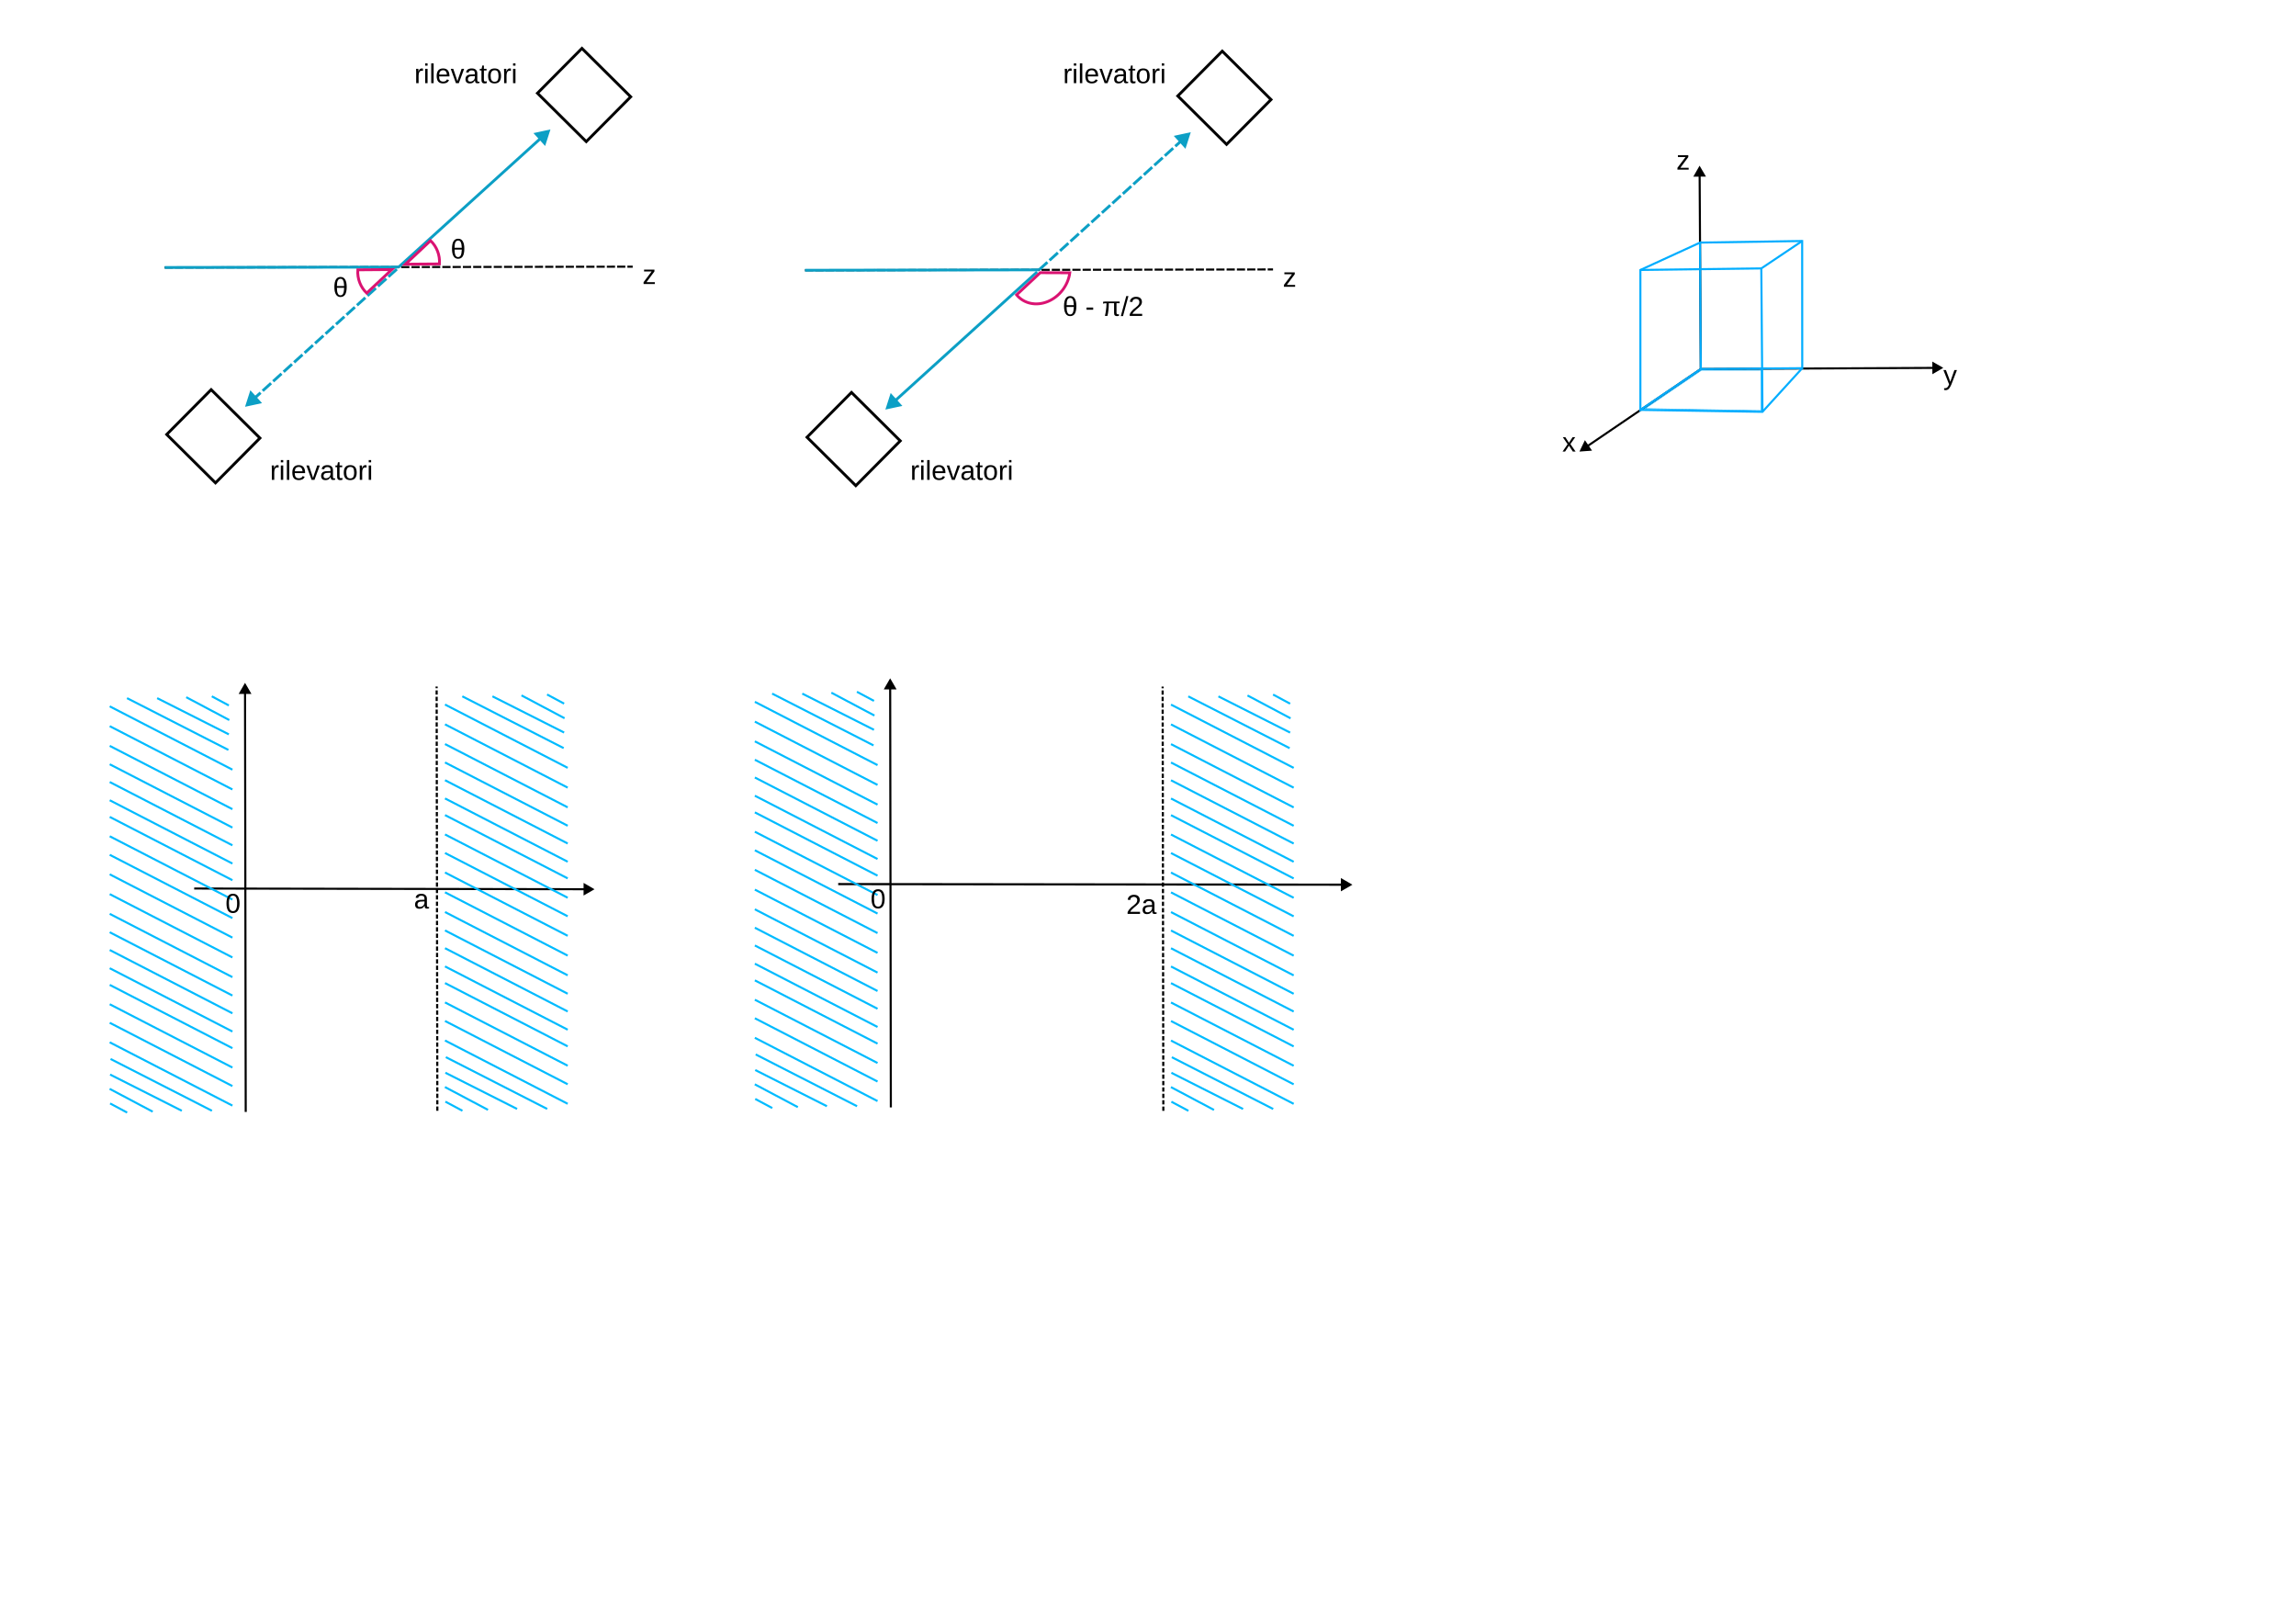
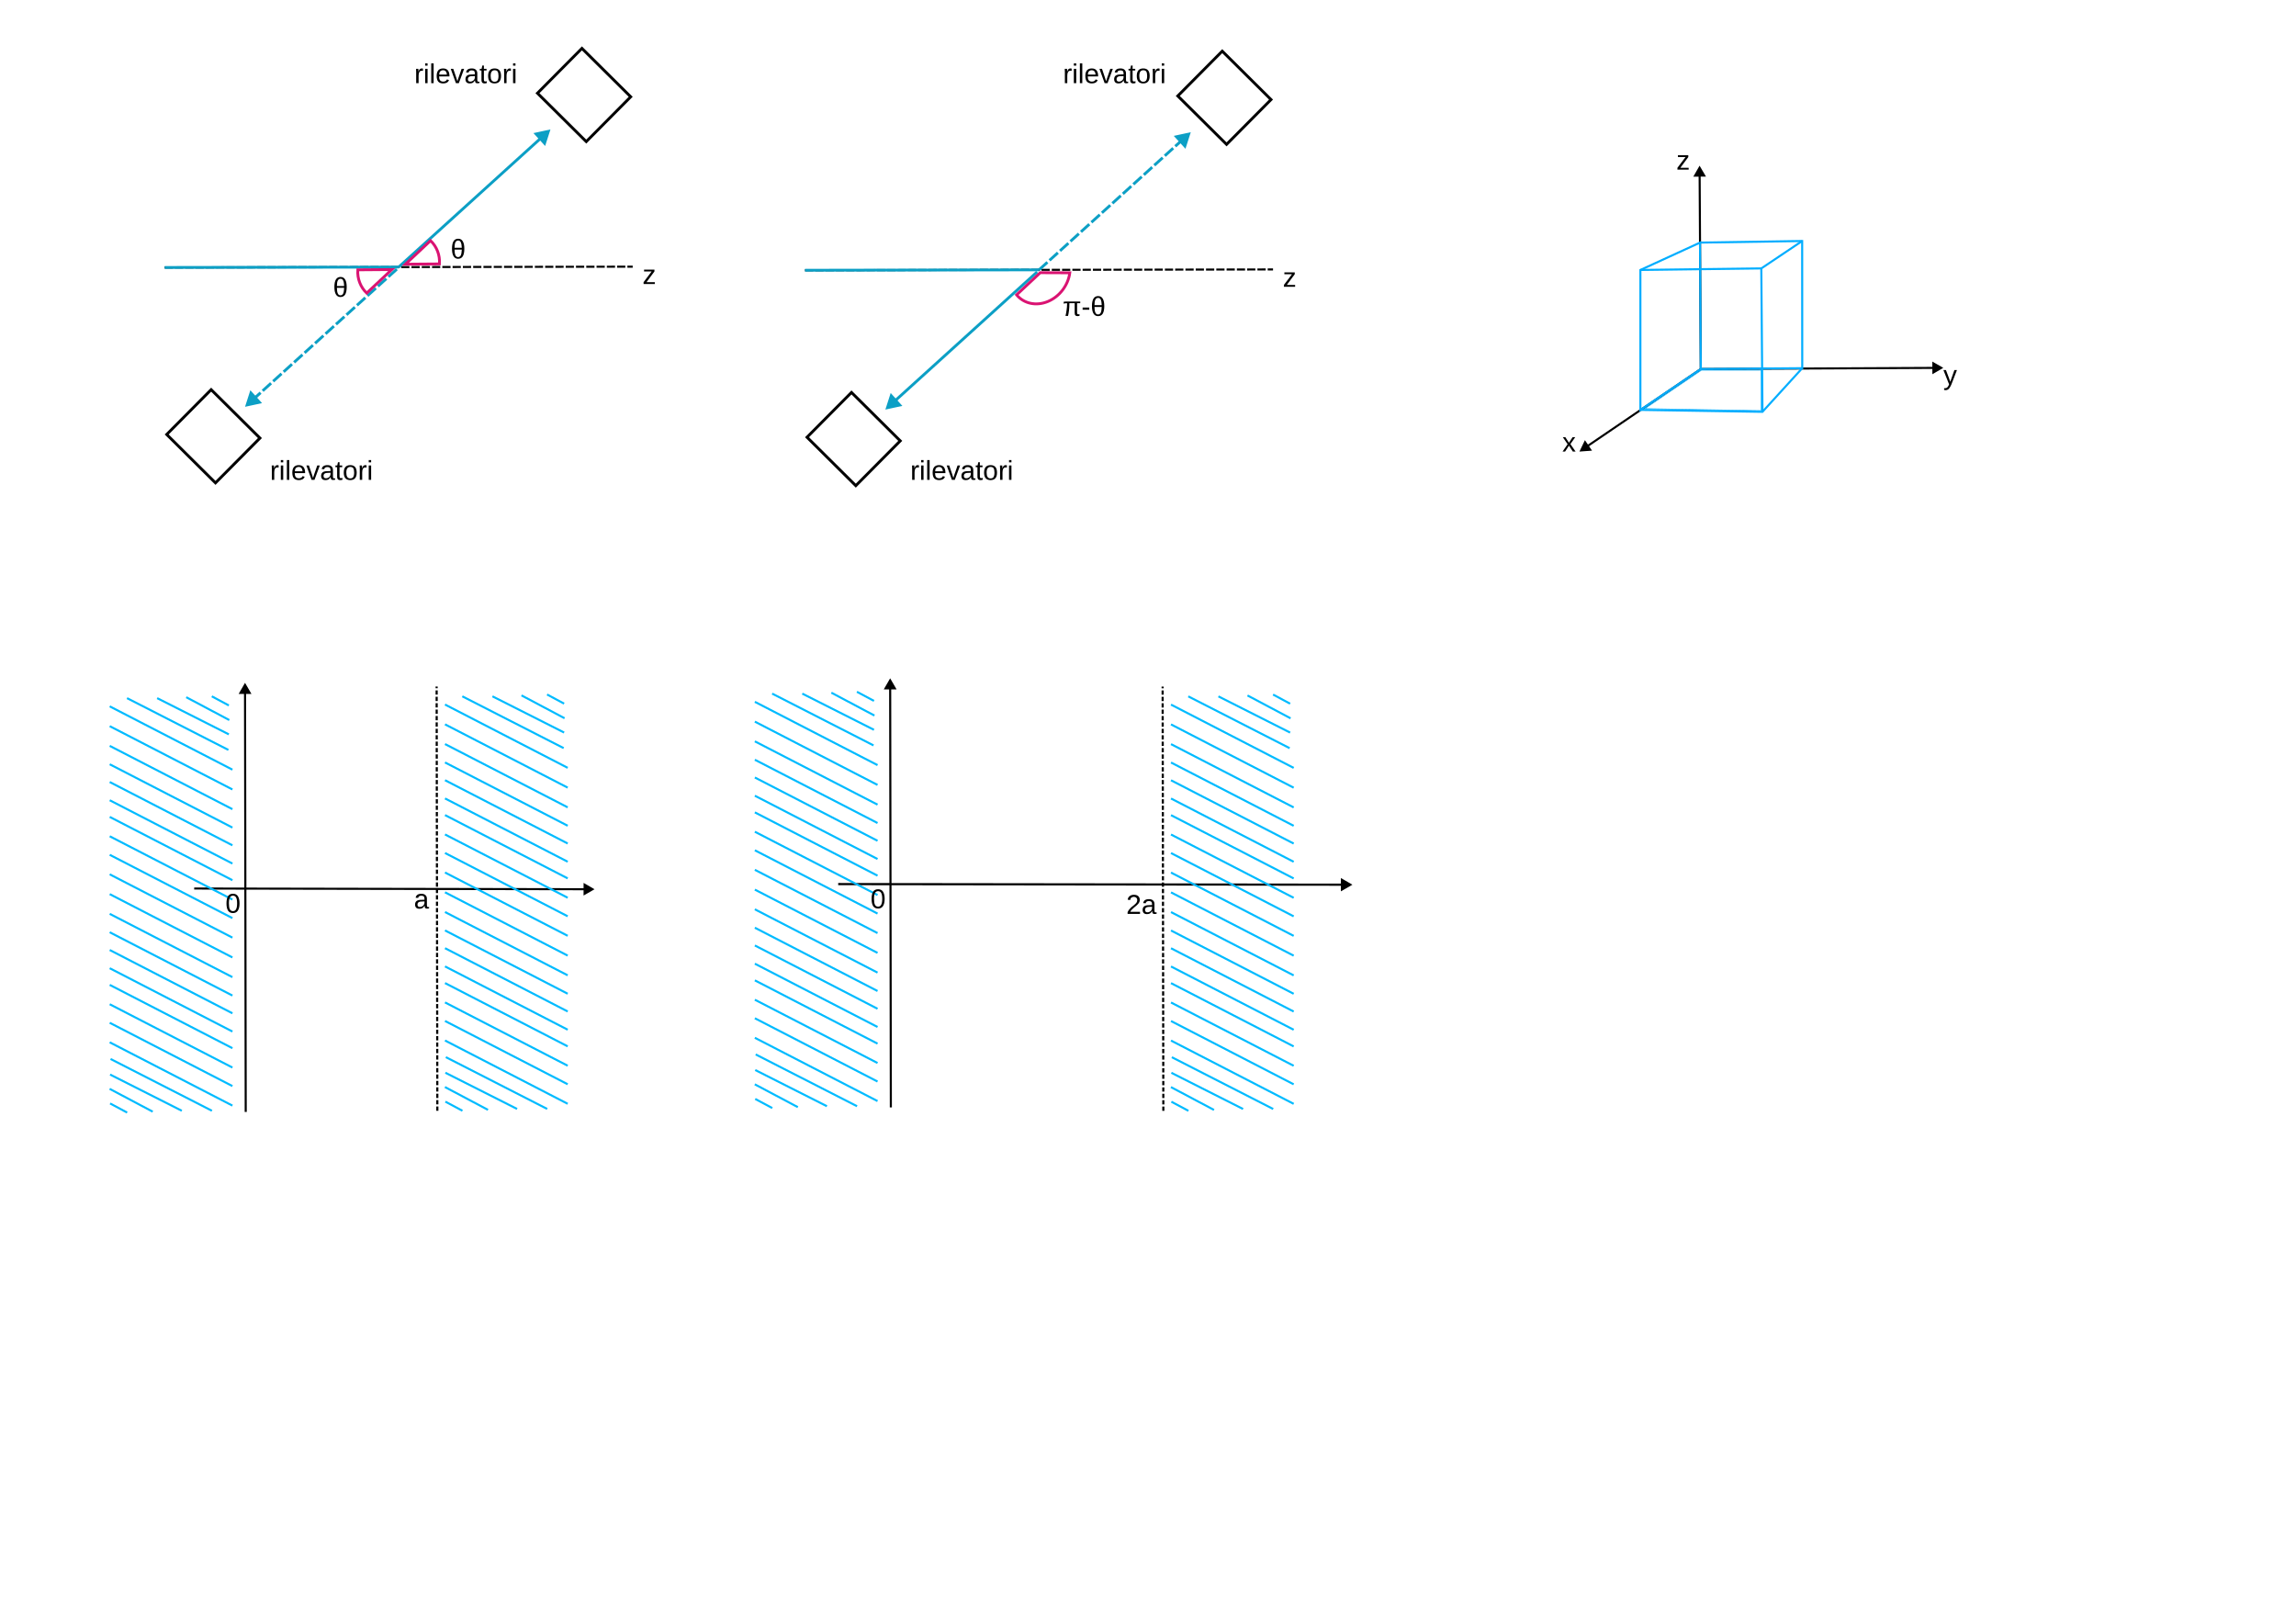
<svg xmlns="http://www.w3.org/2000/svg" width="297mm" height="210mm" viewBox="0 0 297 210" version="1.1" id="svg1">
  <defs id="defs1">
    <marker style="overflow:visible" id="Triangle" refX="0" refY="0" orient="auto-start-reverse" markerWidth="1" markerHeight="1" viewBox="0 0 1 1" preserveAspectRatio="xMidYMid">
      <path transform="scale(0.5)" style="fill:context-stroke;fill-rule:evenodd;stroke:context-stroke;stroke-width:1pt" d="M 5.77,0 -2.88,5 V -5 Z" id="path135" />
    </marker>
    <marker style="overflow:visible" id="Triangle-4" refX="0" refY="0" orient="auto-start-reverse" markerWidth="1" markerHeight="1" viewBox="0 0 1 1" preserveAspectRatio="xMidYMid">
      <path transform="scale(0.5)" style="fill:context-stroke;fill-rule:evenodd;stroke:context-stroke;stroke-width:1pt" d="M 5.77,0 -2.88,5 V -5 Z" id="path135-5" />
    </marker>
    <marker style="overflow:visible" id="Triangle-9" refX="0" refY="0" orient="auto-start-reverse" markerWidth="1" markerHeight="1" viewBox="0 0 1 1" preserveAspectRatio="xMidYMid">
      <path transform="scale(0.5)" style="fill:context-stroke;fill-rule:evenodd;stroke:context-stroke;stroke-width:1pt" d="M 5.77,0 -2.88,5 V -5 Z" id="path135-3" />
    </marker>
    <marker style="overflow:visible" id="Triangle-4-9" refX="0" refY="0" orient="auto-start-reverse" markerWidth="1" markerHeight="1" viewBox="0 0 1 1" preserveAspectRatio="xMidYMid">
      <path transform="scale(0.5)" style="fill:context-stroke;fill-rule:evenodd;stroke:context-stroke;stroke-width:1pt" d="M 5.77,0 -2.88,5 V -5 Z" id="path135-5-6" />
    </marker>
    <marker style="overflow:visible" id="Triangle-4-9-9" refX="0" refY="0" orient="auto-start-reverse" markerWidth="1" markerHeight="1" viewBox="0 0 1 1" preserveAspectRatio="xMidYMid">
      <path transform="scale(0.5)" style="fill:context-stroke;fill-rule:evenodd;stroke:context-stroke;stroke-width:1pt" d="M 5.77,0 -2.88,5 V -5 Z" id="path135-5-6-2" />
    </marker>
  </defs>
  <g id="layer1">
    <path style="fill:#000000;fill-opacity:1;stroke:#000000;stroke-width:0.266;stroke-dasharray:1.064, 0.266;stroke-dashoffset:0;stroke-opacity:1" d="m 21.305,34.594 60.539,-0.105" id="path1" />
    <path style="fill:none;fill-opacity:1;stroke:#0c9fc5;stroke-width:0.366;stroke-dasharray:none;stroke-dashoffset:0;stroke-opacity:1;marker-mid:" d="m 21.305,34.594 30.27,-0.053" id="path2" />
    <text xml:space="preserve" style="font-size:3.528px;line-height:0;font-family:Arial;-inkscape-font-specification:Arial;fill:none;fill-opacity:1;stroke:#0c9fc5;stroke-width:0.366;stroke-dasharray:none;stroke-dashoffset:0;stroke-opacity:1" x="83.109" y="36.73" id="text2">
      <tspan id="tspan2" style="fill:#000000;fill-opacity:1;stroke:none;stroke-width:0.366" x="83.109" y="36.73">z</tspan>
    </text>
    <path style="fill:#000000;fill-opacity:1;stroke:#0c9fc5;stroke-width:0.366;stroke-dasharray:none;stroke-dashoffset:0;stroke-opacity:1;marker-end:url(#Triangle)" d="M 51.574,34.541 70.242,17.613" id="path3" />
    <path style="fill:#000000;fill-opacity:1;stroke:#0c9fc5;stroke-width:0.366;stroke-dasharray:1.464,0.366;stroke-dashoffset:0;stroke-opacity:1;marker-end:url(#Triangle-4)" d="M 51.328,34.812 32.66,51.74" id="path3-1" />
    <path style="fill:none;fill-opacity:1;stroke:#da1372;stroke-width:0.366;stroke-dasharray:none;stroke-dashoffset:0;stroke-opacity:1" id="path4" d="m -55.478,24.69 a 4.113,4.484 0 0 1 3.207,0.362 l -1.993,3.922 z" transform="rotate(-117.3762)" />
    <path style="fill:none;fill-opacity:1;stroke:#da1372;stroke-width:0.366;stroke-dasharray:none;stroke-dashoffset:0;stroke-opacity:1" id="path4-3" d="m 53.245,-35.145 a 4.113,4.484 0 0 1 3.207,0.362 l -1.993,3.922 z" transform="rotate(62.62377)" />
    <text xml:space="preserve" style="font-size:3.528px;line-height:0;font-family:Arial;-inkscape-font-specification:Arial;fill:#000000;fill-opacity:1;stroke:none;stroke-width:0.366;stroke-dasharray:none;stroke-dashoffset:0;stroke-opacity:1" x="58.282" y="33.436" id="text4">
      <tspan id="tspan4" style="fill:#000000;fill-opacity:1;stroke:none;stroke-width:0.366" x="58.282" y="33.436">θ </tspan>
    </text>
    <text xml:space="preserve" style="font-size:3.528px;line-height:0;font-family:Arial;-inkscape-font-specification:Arial;fill:#000000;fill-opacity:1;stroke:none;stroke-width:0.366;stroke-dasharray:none;stroke-dashoffset:0;stroke-opacity:1" x="43.066" y="38.383" id="text4-2">
      <tspan id="tspan4-3" style="fill:#000000;fill-opacity:1;stroke:none;stroke-width:0.366" x="43.066" y="38.383">θ </tspan>
    </text>
    <rect style="fill:none;fill-opacity:1;stroke:#000000;stroke-width:0.366;stroke-dasharray:none;stroke-dashoffset:0;stroke-opacity:1" id="rect4" width="8.891" height="8.164" x="57.836" y="-48.584" transform="rotate(44.78252)" />
    <rect style="fill:none;fill-opacity:1;stroke:#000000;stroke-width:0.366;stroke-dasharray:none;stroke-dashoffset:0;stroke-opacity:1" id="rect4-0" width="8.891" height="8.164" x="54.887" y="16.53" transform="rotate(44.78252)" />
    <path style="fill:#000000;fill-opacity:1;stroke:#000000;stroke-width:0.266;stroke-dasharray:1.064, 0.266;stroke-dashoffset:0;stroke-opacity:1" d="m 104.134,34.953 60.539,-0.105" id="path1-4" />
    <path style="fill:none;fill-opacity:1;stroke:#0c9fc5;stroke-width:0.366;stroke-dasharray:none;stroke-dashoffset:0;stroke-opacity:1" d="m 104.134,34.953 30.27,-0.053" id="path2-0" />
    <text xml:space="preserve" style="font-size:3.528px;line-height:0;font-family:Arial;-inkscape-font-specification:Arial;fill:none;fill-opacity:1;stroke:#0c9fc5;stroke-width:0.366;stroke-dasharray:none;stroke-dashoffset:0;stroke-opacity:1" x="165.939" y="37.089" id="text2-8">
      <tspan id="tspan2-2" style="fill:#000000;fill-opacity:1;stroke:none;stroke-width:0.366" x="165.939" y="37.089">z</tspan>
    </text>
    <path style="fill:#000000;fill-opacity:1;stroke:#0c9fc5;stroke-width:0.366;stroke-dasharray:1.464, 0.366;stroke-dashoffset:0;stroke-opacity:1;marker-end:url(#Triangle-9)" d="M 134.404,34.9 153.071,17.973" id="path3-0" />
    <path style="fill:#000000;fill-opacity:1;stroke:#0c9fc5;stroke-width:0.366;stroke-dasharray:none;stroke-dashoffset:0;stroke-opacity:1;marker-end:url(#Triangle-4-9)" d="M 134.158,35.171 115.49,52.099" id="path3-1-6" />
    <path style="fill:none;fill-opacity:1;stroke:#da1372;stroke-width:0.366;stroke-dasharray:none;stroke-dashoffset:0;stroke-opacity:1" id="path4-0" d="m -132.712,52.753 a 3.658,4.219 0 0 1 0.117,-4.671 3.658,4.219 0 0 1 3.781,-1.681 l -0.795,4.118 z" transform="rotate(-144.0185)" />
    <text xml:space="preserve" style="font-size:3.528px;line-height:0;font-family:Arial;-inkscape-font-specification:Arial;fill:#000000;fill-opacity:1;stroke:none;stroke-width:0.366;stroke-dasharray:none;stroke-dashoffset:0;stroke-opacity:1" x="137.455" y="40.853" id="text4-29">
-       <tspan id="tspan4-8" style="fill:#000000;fill-opacity:1;stroke:none;stroke-width:0.366" x="137.455" y="40.853">θ - π/2</tspan>
+       <tspan id="tspan4-8" style="fill:#000000;fill-opacity:1;stroke:none;stroke-width:0.366" x="137.455" y="40.853">π-θ</tspan>
    </text>
    <rect style="fill:none;fill-opacity:1;stroke:#000000;stroke-width:0.366;stroke-dasharray:none;stroke-dashoffset:0;stroke-opacity:1" id="rect4-6" width="8.891" height="8.164" x="116.88" y="-106.675" transform="rotate(44.78252)" />
    <rect style="fill:none;fill-opacity:1;stroke:#000000;stroke-width:0.366;stroke-dasharray:none;stroke-dashoffset:0;stroke-opacity:1" id="rect4-0-1" width="8.891" height="8.164" x="113.931" y="-41.561" transform="rotate(44.78252)" />
    <text xml:space="preserve" style="font-size:3.528px;line-height:0;font-family:Arial;-inkscape-font-specification:Arial;fill:none;fill-opacity:1;stroke:#000000;stroke-width:0.366;stroke-dasharray:none;stroke-dashoffset:0;stroke-opacity:1" x="53.584" y="10.758" id="text5">
      <tspan id="tspan5" style="fill:#000000;fill-opacity:1;stroke:none;stroke-width:0.366" x="53.584" y="10.758">rilevatori</tspan>
    </text>
    <text xml:space="preserve" style="font-size:3.528px;line-height:0;font-family:Arial;-inkscape-font-specification:Arial;fill:none;fill-opacity:1;stroke:#000000;stroke-width:0.366;stroke-dasharray:none;stroke-dashoffset:0;stroke-opacity:1" x="34.914" y="62.06" id="text5-7">
      <tspan id="tspan5-5" style="fill:#000000;fill-opacity:1;stroke:none;stroke-width:0.366" x="34.914" y="62.06">rilevatori</tspan>
    </text>
    <text xml:space="preserve" style="font-size:3.528px;line-height:0;font-family:Arial;-inkscape-font-specification:Arial;fill:none;fill-opacity:1;stroke:#000000;stroke-width:0.366;stroke-dasharray:none;stroke-dashoffset:0;stroke-opacity:1" x="137.497" y="10.758" id="text5-4">
      <tspan id="tspan5-9" style="fill:#000000;fill-opacity:1;stroke:none;stroke-width:0.366" x="137.497" y="10.758">rilevatori</tspan>
    </text>
    <text xml:space="preserve" style="font-size:3.528px;line-height:0;font-family:Arial;-inkscape-font-specification:Arial;fill:none;fill-opacity:1;stroke:#000000;stroke-width:0.366;stroke-dasharray:none;stroke-dashoffset:0;stroke-opacity:1" x="117.744" y="62.06" id="text5-8">
      <tspan id="tspan5-3" style="fill:#000000;fill-opacity:1;stroke:none;stroke-width:0.366" x="117.744" y="62.06">rilevatori</tspan>
    </text>
    <path style="fill:#000000;fill-opacity:1;stroke:#000000;stroke-width:0.27;stroke-dasharray:none;stroke-dashoffset:0;stroke-opacity:1;marker-end:url(#Triangle-4-9)" d="M 31.785,143.813 31.697,89.273" id="path5" />
    <path style="fill:#000000;fill-opacity:1;stroke:#000000;stroke-width:0.276;stroke-dasharray:0.552, 0.276;stroke-dashoffset:0;stroke-opacity:1" d="M 56.573,143.66 56.481,88.794" id="path5-6" />
    <path style="fill:#000000;fill-opacity:1;stroke:#000000;stroke-width:0.266;stroke-dasharray:none;stroke-dashoffset:0;stroke-opacity:1;marker-end:url(#Triangle-4-9)" d="m 25.119,114.915 50.841,0.092" id="path5-8" />
    <text xml:space="preserve" style="font-size:3.528px;line-height:0;font-family:Arial;-inkscape-font-specification:Arial;fill:#000000;fill-opacity:1;stroke:none;stroke-width:0.266;stroke-dasharray:none;stroke-dashoffset:0;stroke-opacity:1" x="53.534" y="117.503" id="text6">
      <tspan id="tspan6" style="fill:#000000;fill-opacity:1;stroke:none;stroke-width:0.266;stroke-dasharray:none;stroke-dashoffset:0" x="53.534" y="117.503">a</tspan>
    </text>
    <g id="g6">
      <path style="fill:#000000;fill-opacity:1;stroke:#00bbff;stroke-width:0.266;stroke-dasharray:none;stroke-dashoffset:0;stroke-opacity:1" d="m 57.563,91.121 15.871,8.186" id="path6" />
      <path style="fill:#000000;fill-opacity:1;stroke:#00bbff;stroke-width:0.266;stroke-dasharray:none;stroke-dashoffset:0;stroke-opacity:1" d="m 59.801,90.058 13.112,6.698" id="path6-46" />
      <path style="fill:#000000;fill-opacity:1;stroke:#00bbff;stroke-width:0.266;stroke-dasharray:none;stroke-dashoffset:0;stroke-opacity:1" d="m 63.698,90.058 9.274,4.683" id="path6-46-4" />
      <path style="fill:#000000;fill-opacity:1;stroke:#00bbff;stroke-width:0.266;stroke-dasharray:none;stroke-dashoffset:0;stroke-opacity:1" d="m 67.459,89.939 5.572,2.954" id="path6-46-4-1" />
      <path style="fill:#000000;fill-opacity:1;stroke:#00bbff;stroke-width:0.266;stroke-dasharray:none;stroke-dashoffset:0;stroke-opacity:1" d="m 70.766,89.822 2.206,1.181" id="path6-46-4-1-7" />
      <path style="fill:#000000;fill-opacity:1;stroke:#00bbff;stroke-width:0.266;stroke-dasharray:none;stroke-dashoffset:0;stroke-opacity:1" d="M 70.783,143.424 57.672,136.726" id="path6-46-49" />
      <path style="fill:#000000;fill-opacity:1;stroke:#00bbff;stroke-width:0.266;stroke-dasharray:none;stroke-dashoffset:0;stroke-opacity:1" d="m 66.886,143.424 -9.274,-4.683" id="path6-46-4-7" />
      <path style="fill:#000000;fill-opacity:1;stroke:#00bbff;stroke-width:0.266;stroke-dasharray:none;stroke-dashoffset:0;stroke-opacity:1" d="m 63.125,143.543 -5.572,-2.954" id="path6-46-4-1-72" />
      <path style="fill:#000000;fill-opacity:1;stroke:#00bbff;stroke-width:0.266;stroke-dasharray:none;stroke-dashoffset:0;stroke-opacity:1" d="m 59.817,143.66 -2.206,-1.181" id="path6-46-4-1-7-0" />
      <path style="fill:#000000;fill-opacity:1;stroke:#00bbff;stroke-width:0.266;stroke-dasharray:none;stroke-dashoffset:0;stroke-opacity:1" d="m 57.563,93.682 15.871,8.186" id="path6-4" />
      <path style="fill:#000000;fill-opacity:1;stroke:#00bbff;stroke-width:0.266;stroke-dasharray:none;stroke-dashoffset:0;stroke-opacity:1" d="M 57.563,96.232 73.434,104.418" id="path6-6" />
      <path style="fill:#000000;fill-opacity:1;stroke:#00bbff;stroke-width:0.266;stroke-dasharray:none;stroke-dashoffset:0;stroke-opacity:1" d="m 57.563,98.611 15.871,8.186" id="path6-2" />
      <path style="fill:#000000;fill-opacity:1;stroke:#00bbff;stroke-width:0.266;stroke-dasharray:none;stroke-dashoffset:0;stroke-opacity:1" d="m 57.563,100.907 15.871,8.186" id="path6-7" />
      <path style="fill:#000000;fill-opacity:1;stroke:#00bbff;stroke-width:0.266;stroke-dasharray:none;stroke-dashoffset:0;stroke-opacity:1" d="m 57.563,103.264 15.871,8.186" id="path6-72" />
      <path style="fill:#000000;fill-opacity:1;stroke:#00bbff;stroke-width:0.266;stroke-dasharray:none;stroke-dashoffset:0;stroke-opacity:1" d="m 57.563,105.418 15.871,8.186" id="path6-8" />
      <path style="fill:#000000;fill-opacity:1;stroke:#00bbff;stroke-width:0.266;stroke-dasharray:none;stroke-dashoffset:0;stroke-opacity:1" d="m 57.563,107.923 15.871,8.186" id="path6-83" />
      <path style="fill:#000000;fill-opacity:1;stroke:#00bbff;stroke-width:0.266;stroke-dasharray:none;stroke-dashoffset:0;stroke-opacity:1" d="m 57.563,110.32 15.871,8.186" id="path6-61" />
      <path style="fill:#000000;fill-opacity:1;stroke:#00bbff;stroke-width:0.266;stroke-dasharray:none;stroke-dashoffset:0;stroke-opacity:1" d="m 57.563,112.846 15.871,8.186" id="path6-0" />
      <path style="fill:#000000;fill-opacity:1;stroke:#00bbff;stroke-width:0.266;stroke-dasharray:none;stroke-dashoffset:0;stroke-opacity:1" d="m 57.563,115.407 15.871,8.186" id="path6-4-4" />
      <path style="fill:#000000;fill-opacity:1;stroke:#00bbff;stroke-width:0.266;stroke-dasharray:none;stroke-dashoffset:0;stroke-opacity:1" d="m 57.563,117.957 15.871,8.186" id="path6-6-5" />
      <path style="fill:#000000;fill-opacity:1;stroke:#00bbff;stroke-width:0.266;stroke-dasharray:none;stroke-dashoffset:0;stroke-opacity:1" d="m 57.563,120.337 15.871,8.186" id="path6-2-1" />
      <path style="fill:#000000;fill-opacity:1;stroke:#00bbff;stroke-width:0.266;stroke-dasharray:none;stroke-dashoffset:0;stroke-opacity:1" d="m 57.563,122.632 15.871,8.186" id="path6-7-2" />
      <path style="fill:#000000;fill-opacity:1;stroke:#00bbff;stroke-width:0.266;stroke-dasharray:none;stroke-dashoffset:0;stroke-opacity:1" d="m 57.563,124.989 15.871,8.186" id="path6-72-3" />
      <path style="fill:#000000;fill-opacity:1;stroke:#00bbff;stroke-width:0.266;stroke-dasharray:none;stroke-dashoffset:0;stroke-opacity:1" d="m 57.563,127.143 15.871,8.186" id="path6-8-7" />
      <path style="fill:#000000;fill-opacity:1;stroke:#00bbff;stroke-width:0.266;stroke-dasharray:none;stroke-dashoffset:0;stroke-opacity:1" d="m 57.563,129.648 15.871,8.186" id="path6-83-2" />
      <path style="fill:#000000;fill-opacity:1;stroke:#00bbff;stroke-width:0.266;stroke-dasharray:none;stroke-dashoffset:0;stroke-opacity:1" d="m 57.563,132.045 15.871,8.186" id="path6-61-4" />
      <path style="fill:#000000;fill-opacity:1;stroke:#00bbff;stroke-width:0.266;stroke-dasharray:none;stroke-dashoffset:0;stroke-opacity:1" d="m 57.563,134.572 15.871,8.186" id="path6-83-2-0" />
    </g>
    <g id="g6-1" transform="translate(-43.36969,0.2350467)">
      <path style="fill:#000000;fill-opacity:1;stroke:#00bbff;stroke-width:0.266;stroke-dasharray:none;stroke-dashoffset:0;stroke-opacity:1" d="m 57.563,91.121 15.871,8.186" id="path6-60" />
      <path style="fill:#000000;fill-opacity:1;stroke:#00bbff;stroke-width:0.266;stroke-dasharray:none;stroke-dashoffset:0;stroke-opacity:1" d="m 59.801,90.058 13.112,6.698" id="path6-46-9" />
      <path style="fill:#000000;fill-opacity:1;stroke:#00bbff;stroke-width:0.266;stroke-dasharray:none;stroke-dashoffset:0;stroke-opacity:1" d="m 63.698,90.058 9.274,4.683" id="path6-46-4-2" />
      <path style="fill:#000000;fill-opacity:1;stroke:#00bbff;stroke-width:0.266;stroke-dasharray:none;stroke-dashoffset:0;stroke-opacity:1" d="m 67.459,89.939 5.572,2.954" id="path6-46-4-1-9" />
      <path style="fill:#000000;fill-opacity:1;stroke:#00bbff;stroke-width:0.266;stroke-dasharray:none;stroke-dashoffset:0;stroke-opacity:1" d="m 70.766,89.822 2.206,1.181" id="path6-46-4-1-7-6" />
      <path style="fill:#000000;fill-opacity:1;stroke:#00bbff;stroke-width:0.266;stroke-dasharray:none;stroke-dashoffset:0;stroke-opacity:1" d="M 70.783,143.424 57.672,136.726" id="path6-46-49-0" />
      <path style="fill:#000000;fill-opacity:1;stroke:#00bbff;stroke-width:0.266;stroke-dasharray:none;stroke-dashoffset:0;stroke-opacity:1" d="m 66.886,143.424 -9.274,-4.683" id="path6-46-4-7-2" />
      <path style="fill:#000000;fill-opacity:1;stroke:#00bbff;stroke-width:0.266;stroke-dasharray:none;stroke-dashoffset:0;stroke-opacity:1" d="m 63.125,143.543 -5.572,-2.954" id="path6-46-4-1-72-8" />
      <path style="fill:#000000;fill-opacity:1;stroke:#00bbff;stroke-width:0.266;stroke-dasharray:none;stroke-dashoffset:0;stroke-opacity:1" d="m 59.817,143.66 -2.206,-1.181" id="path6-46-4-1-7-0-4" />
      <path style="fill:#000000;fill-opacity:1;stroke:#00bbff;stroke-width:0.266;stroke-dasharray:none;stroke-dashoffset:0;stroke-opacity:1" d="m 57.563,93.682 15.871,8.186" id="path6-4-48" />
      <path style="fill:#000000;fill-opacity:1;stroke:#00bbff;stroke-width:0.266;stroke-dasharray:none;stroke-dashoffset:0;stroke-opacity:1" d="M 57.563,96.232 73.434,104.418" id="path6-6-0" />
      <path style="fill:#000000;fill-opacity:1;stroke:#00bbff;stroke-width:0.266;stroke-dasharray:none;stroke-dashoffset:0;stroke-opacity:1" d="m 57.563,98.611 15.871,8.186" id="path6-2-15" />
      <path style="fill:#000000;fill-opacity:1;stroke:#00bbff;stroke-width:0.266;stroke-dasharray:none;stroke-dashoffset:0;stroke-opacity:1" d="m 57.563,100.907 15.871,8.186" id="path6-7-1" />
      <path style="fill:#000000;fill-opacity:1;stroke:#00bbff;stroke-width:0.266;stroke-dasharray:none;stroke-dashoffset:0;stroke-opacity:1" d="m 57.563,103.264 15.871,8.186" id="path6-72-1" />
      <path style="fill:#000000;fill-opacity:1;stroke:#00bbff;stroke-width:0.266;stroke-dasharray:none;stroke-dashoffset:0;stroke-opacity:1" d="m 57.563,105.418 15.871,8.186" id="path6-8-1" />
      <path style="fill:#000000;fill-opacity:1;stroke:#00bbff;stroke-width:0.266;stroke-dasharray:none;stroke-dashoffset:0;stroke-opacity:1" d="m 57.563,107.923 15.871,8.186" id="path6-83-5" />
      <path style="fill:#000000;fill-opacity:1;stroke:#00bbff;stroke-width:0.266;stroke-dasharray:none;stroke-dashoffset:0;stroke-opacity:1" d="m 57.563,110.32 15.871,8.186" id="path6-61-1" />
      <path style="fill:#000000;fill-opacity:1;stroke:#00bbff;stroke-width:0.266;stroke-dasharray:none;stroke-dashoffset:0;stroke-opacity:1" d="m 57.563,112.846 15.871,8.186" id="path6-0-7" />
      <path style="fill:#000000;fill-opacity:1;stroke:#00bbff;stroke-width:0.266;stroke-dasharray:none;stroke-dashoffset:0;stroke-opacity:1" d="m 57.563,115.407 15.871,8.186" id="path6-4-4-0" />
      <path style="fill:#000000;fill-opacity:1;stroke:#00bbff;stroke-width:0.266;stroke-dasharray:none;stroke-dashoffset:0;stroke-opacity:1" d="m 57.563,117.957 15.871,8.186" id="path6-6-5-8" />
      <path style="fill:#000000;fill-opacity:1;stroke:#00bbff;stroke-width:0.266;stroke-dasharray:none;stroke-dashoffset:0;stroke-opacity:1" d="m 57.563,120.337 15.871,8.186" id="path6-2-1-5" />
      <path style="fill:#000000;fill-opacity:1;stroke:#00bbff;stroke-width:0.266;stroke-dasharray:none;stroke-dashoffset:0;stroke-opacity:1" d="m 57.563,122.632 15.871,8.186" id="path6-7-2-3" />
      <path style="fill:#000000;fill-opacity:1;stroke:#00bbff;stroke-width:0.266;stroke-dasharray:none;stroke-dashoffset:0;stroke-opacity:1" d="m 57.563,124.989 15.871,8.186" id="path6-72-3-7" />
      <path style="fill:#000000;fill-opacity:1;stroke:#00bbff;stroke-width:0.266;stroke-dasharray:none;stroke-dashoffset:0;stroke-opacity:1" d="m 57.563,127.143 15.871,8.186" id="path6-8-7-9" />
      <path style="fill:#000000;fill-opacity:1;stroke:#00bbff;stroke-width:0.266;stroke-dasharray:none;stroke-dashoffset:0;stroke-opacity:1" d="m 57.563,129.648 15.871,8.186" id="path6-83-2-6" />
      <path style="fill:#000000;fill-opacity:1;stroke:#00bbff;stroke-width:0.266;stroke-dasharray:none;stroke-dashoffset:0;stroke-opacity:1" d="m 57.563,132.045 15.871,8.186" id="path6-61-4-3" />
      <path style="fill:#000000;fill-opacity:1;stroke:#00bbff;stroke-width:0.266;stroke-dasharray:none;stroke-dashoffset:0;stroke-opacity:1" d="m 57.563,134.572 15.871,8.186" id="path6-83-2-0-1" />
    </g>
    <text xml:space="preserve" style="font-size:3.528px;line-height:0;font-family:Arial;-inkscape-font-specification:Arial;fill:#000000;fill-opacity:1;stroke:none;stroke-width:0.266;stroke-dasharray:none;stroke-dashoffset:0;stroke-opacity:1" x="29.156" y="118.059" id="text7">
      <tspan id="tspan7" style="stroke:none;stroke-width:0.266" x="29.156" y="118.059">0</tspan>
    </text>
    <path style="fill:#000000;fill-opacity:1;stroke:#000000;stroke-width:0.27;stroke-dasharray:none;stroke-dashoffset:0;stroke-opacity:1;marker-end:url(#Triangle-4-9-9)" d="m 115.236,143.227 -0.088,-54.54" id="path5-9" />
    <path style="fill:#000000;fill-opacity:1;stroke:#000000;stroke-width:0.276;stroke-dasharray:0.552, 0.276;stroke-dashoffset:0;stroke-opacity:1" d="m 150.484,143.668 -0.092,-54.866" id="path5-6-0" />
    <path style="fill:#000000;fill-opacity:1;stroke:#000000;stroke-width:0.28;stroke-dasharray:none;stroke-dashoffset:0;stroke-opacity:1;marker-end:url(#Triangle-4-9-9)" d="m 108.426,114.342 65.523,0.079" id="path5-8-5" />
    <text xml:space="preserve" style="font-size:3.528px;line-height:0;font-family:Arial;-inkscape-font-specification:Arial;fill:#000000;fill-opacity:1;stroke:none;stroke-width:0.266;stroke-dasharray:none;stroke-dashoffset:0;stroke-opacity:1" x="145.688" y="118.195" id="text6-5">
      <tspan id="tspan6-4" style="fill:#000000;fill-opacity:1;stroke:none;stroke-width:0.266;stroke-dasharray:none;stroke-dashoffset:0" x="145.688" y="118.195">2a</tspan>
    </text>
    <g id="g6-4" transform="translate(93.91157,0.00805)">
      <path style="fill:#000000;fill-opacity:1;stroke:#00bbff;stroke-width:0.266;stroke-dasharray:none;stroke-dashoffset:0;stroke-opacity:1" d="m 57.563,91.121 15.871,8.186" id="path6-3" />
      <path style="fill:#000000;fill-opacity:1;stroke:#00bbff;stroke-width:0.266;stroke-dasharray:none;stroke-dashoffset:0;stroke-opacity:1" d="m 59.801,90.058 13.112,6.698" id="path6-46-8" />
      <path style="fill:#000000;fill-opacity:1;stroke:#00bbff;stroke-width:0.266;stroke-dasharray:none;stroke-dashoffset:0;stroke-opacity:1" d="m 63.698,90.058 9.274,4.683" id="path6-46-4-22" />
      <path style="fill:#000000;fill-opacity:1;stroke:#00bbff;stroke-width:0.266;stroke-dasharray:none;stroke-dashoffset:0;stroke-opacity:1" d="m 67.459,89.939 5.572,2.954" id="path6-46-4-1-6" />
      <path style="fill:#000000;fill-opacity:1;stroke:#00bbff;stroke-width:0.266;stroke-dasharray:none;stroke-dashoffset:0;stroke-opacity:1" d="m 70.766,89.822 2.206,1.181" id="path6-46-4-1-7-4" />
      <path style="fill:#000000;fill-opacity:1;stroke:#00bbff;stroke-width:0.266;stroke-dasharray:none;stroke-dashoffset:0;stroke-opacity:1" d="M 70.783,143.424 57.672,136.726" id="path6-46-49-00" />
      <path style="fill:#000000;fill-opacity:1;stroke:#00bbff;stroke-width:0.266;stroke-dasharray:none;stroke-dashoffset:0;stroke-opacity:1" d="m 66.886,143.424 -9.274,-4.683" id="path6-46-4-7-0" />
      <path style="fill:#000000;fill-opacity:1;stroke:#00bbff;stroke-width:0.266;stroke-dasharray:none;stroke-dashoffset:0;stroke-opacity:1" d="m 63.125,143.543 -5.572,-2.954" id="path6-46-4-1-72-81" />
      <path style="fill:#000000;fill-opacity:1;stroke:#00bbff;stroke-width:0.266;stroke-dasharray:none;stroke-dashoffset:0;stroke-opacity:1" d="m 59.817,143.66 -2.206,-1.181" id="path6-46-4-1-7-0-7" />
      <path style="fill:#000000;fill-opacity:1;stroke:#00bbff;stroke-width:0.266;stroke-dasharray:none;stroke-dashoffset:0;stroke-opacity:1" d="m 57.563,93.682 15.871,8.186" id="path6-4-6" />
      <path style="fill:#000000;fill-opacity:1;stroke:#00bbff;stroke-width:0.266;stroke-dasharray:none;stroke-dashoffset:0;stroke-opacity:1" d="M 57.563,96.232 73.434,104.418" id="path6-6-7" />
      <path style="fill:#000000;fill-opacity:1;stroke:#00bbff;stroke-width:0.266;stroke-dasharray:none;stroke-dashoffset:0;stroke-opacity:1" d="m 57.563,98.611 15.871,8.186" id="path6-2-14" />
      <path style="fill:#000000;fill-opacity:1;stroke:#00bbff;stroke-width:0.266;stroke-dasharray:none;stroke-dashoffset:0;stroke-opacity:1" d="m 57.563,100.907 15.871,8.186" id="path6-7-8" />
      <path style="fill:#000000;fill-opacity:1;stroke:#00bbff;stroke-width:0.266;stroke-dasharray:none;stroke-dashoffset:0;stroke-opacity:1" d="m 57.563,103.264 15.871,8.186" id="path6-72-18" />
      <path style="fill:#000000;fill-opacity:1;stroke:#00bbff;stroke-width:0.266;stroke-dasharray:none;stroke-dashoffset:0;stroke-opacity:1" d="m 57.563,105.418 15.871,8.186" id="path6-8-5" />
      <path style="fill:#000000;fill-opacity:1;stroke:#00bbff;stroke-width:0.266;stroke-dasharray:none;stroke-dashoffset:0;stroke-opacity:1" d="m 57.563,107.923 15.871,8.186" id="path6-83-3" />
      <path style="fill:#000000;fill-opacity:1;stroke:#00bbff;stroke-width:0.266;stroke-dasharray:none;stroke-dashoffset:0;stroke-opacity:1" d="m 57.563,110.32 15.871,8.186" id="path6-61-19" />
      <path style="fill:#000000;fill-opacity:1;stroke:#00bbff;stroke-width:0.266;stroke-dasharray:none;stroke-dashoffset:0;stroke-opacity:1" d="m 57.563,112.846 15.871,8.186" id="path6-0-3" />
      <path style="fill:#000000;fill-opacity:1;stroke:#00bbff;stroke-width:0.266;stroke-dasharray:none;stroke-dashoffset:0;stroke-opacity:1" d="m 57.563,115.407 15.871,8.186" id="path6-4-4-9" />
      <path style="fill:#000000;fill-opacity:1;stroke:#00bbff;stroke-width:0.266;stroke-dasharray:none;stroke-dashoffset:0;stroke-opacity:1" d="m 57.563,117.957 15.871,8.186" id="path6-6-5-1" />
      <path style="fill:#000000;fill-opacity:1;stroke:#00bbff;stroke-width:0.266;stroke-dasharray:none;stroke-dashoffset:0;stroke-opacity:1" d="m 57.563,120.337 15.871,8.186" id="path6-2-1-0" />
      <path style="fill:#000000;fill-opacity:1;stroke:#00bbff;stroke-width:0.266;stroke-dasharray:none;stroke-dashoffset:0;stroke-opacity:1" d="m 57.563,122.632 15.871,8.186" id="path6-7-2-4" />
      <path style="fill:#000000;fill-opacity:1;stroke:#00bbff;stroke-width:0.266;stroke-dasharray:none;stroke-dashoffset:0;stroke-opacity:1" d="m 57.563,124.989 15.871,8.186" id="path6-72-3-9" />
      <path style="fill:#000000;fill-opacity:1;stroke:#00bbff;stroke-width:0.266;stroke-dasharray:none;stroke-dashoffset:0;stroke-opacity:1" d="m 57.563,127.143 15.871,8.186" id="path6-8-7-0" />
      <path style="fill:#000000;fill-opacity:1;stroke:#00bbff;stroke-width:0.266;stroke-dasharray:none;stroke-dashoffset:0;stroke-opacity:1" d="m 57.563,129.648 15.871,8.186" id="path6-83-2-00" />
      <path style="fill:#000000;fill-opacity:1;stroke:#00bbff;stroke-width:0.266;stroke-dasharray:none;stroke-dashoffset:0;stroke-opacity:1" d="m 57.563,132.045 15.871,8.186" id="path6-61-4-32" />
      <path style="fill:#000000;fill-opacity:1;stroke:#00bbff;stroke-width:0.266;stroke-dasharray:none;stroke-dashoffset:0;stroke-opacity:1" d="m 57.563,134.572 15.871,8.186" id="path6-83-2-0-8" />
    </g>
    <g id="g6-1-2" transform="translate(40.0809,-0.3507911)">
      <path style="fill:#000000;fill-opacity:1;stroke:#00bbff;stroke-width:0.266;stroke-dasharray:none;stroke-dashoffset:0;stroke-opacity:1" d="m 57.563,91.121 15.871,8.186" id="path6-60-4" />
      <path style="fill:#000000;fill-opacity:1;stroke:#00bbff;stroke-width:0.266;stroke-dasharray:none;stroke-dashoffset:0;stroke-opacity:1" d="m 59.801,90.058 13.112,6.698" id="path6-46-9-8" />
      <path style="fill:#000000;fill-opacity:1;stroke:#00bbff;stroke-width:0.266;stroke-dasharray:none;stroke-dashoffset:0;stroke-opacity:1" d="m 63.698,90.058 9.274,4.683" id="path6-46-4-2-3" />
      <path style="fill:#000000;fill-opacity:1;stroke:#00bbff;stroke-width:0.266;stroke-dasharray:none;stroke-dashoffset:0;stroke-opacity:1" d="m 67.459,89.939 5.572,2.954" id="path6-46-4-1-9-5" />
      <path style="fill:#000000;fill-opacity:1;stroke:#00bbff;stroke-width:0.266;stroke-dasharray:none;stroke-dashoffset:0;stroke-opacity:1" d="m 70.766,89.822 2.206,1.181" id="path6-46-4-1-7-6-0" />
      <path style="fill:#000000;fill-opacity:1;stroke:#00bbff;stroke-width:0.266;stroke-dasharray:none;stroke-dashoffset:0;stroke-opacity:1" d="M 70.783,143.424 57.672,136.726" id="path6-46-49-0-0" />
      <path style="fill:#000000;fill-opacity:1;stroke:#00bbff;stroke-width:0.266;stroke-dasharray:none;stroke-dashoffset:0;stroke-opacity:1" d="m 66.886,143.424 -9.274,-4.683" id="path6-46-4-7-2-6" />
      <path style="fill:#000000;fill-opacity:1;stroke:#00bbff;stroke-width:0.266;stroke-dasharray:none;stroke-dashoffset:0;stroke-opacity:1" d="m 63.125,143.543 -5.572,-2.954" id="path6-46-4-1-72-8-7" />
      <path style="fill:#000000;fill-opacity:1;stroke:#00bbff;stroke-width:0.266;stroke-dasharray:none;stroke-dashoffset:0;stroke-opacity:1" d="m 59.817,143.66 -2.206,-1.181" id="path6-46-4-1-7-0-4-0" />
      <path style="fill:#000000;fill-opacity:1;stroke:#00bbff;stroke-width:0.266;stroke-dasharray:none;stroke-dashoffset:0;stroke-opacity:1" d="m 57.563,93.682 15.871,8.186" id="path6-4-48-7" />
      <path style="fill:#000000;fill-opacity:1;stroke:#00bbff;stroke-width:0.266;stroke-dasharray:none;stroke-dashoffset:0;stroke-opacity:1" d="M 57.563,96.232 73.434,104.418" id="path6-6-0-3" />
      <path style="fill:#000000;fill-opacity:1;stroke:#00bbff;stroke-width:0.266;stroke-dasharray:none;stroke-dashoffset:0;stroke-opacity:1" d="m 57.563,98.611 15.871,8.186" id="path6-2-15-3" />
      <path style="fill:#000000;fill-opacity:1;stroke:#00bbff;stroke-width:0.266;stroke-dasharray:none;stroke-dashoffset:0;stroke-opacity:1" d="m 57.563,100.907 15.871,8.186" id="path6-7-1-2" />
      <path style="fill:#000000;fill-opacity:1;stroke:#00bbff;stroke-width:0.266;stroke-dasharray:none;stroke-dashoffset:0;stroke-opacity:1" d="m 57.563,103.264 15.871,8.186" id="path6-72-1-1" />
      <path style="fill:#000000;fill-opacity:1;stroke:#00bbff;stroke-width:0.266;stroke-dasharray:none;stroke-dashoffset:0;stroke-opacity:1" d="m 57.563,105.418 15.871,8.186" id="path6-8-1-4" />
      <path style="fill:#000000;fill-opacity:1;stroke:#00bbff;stroke-width:0.266;stroke-dasharray:none;stroke-dashoffset:0;stroke-opacity:1" d="m 57.563,107.923 15.871,8.186" id="path6-83-5-0" />
      <path style="fill:#000000;fill-opacity:1;stroke:#00bbff;stroke-width:0.266;stroke-dasharray:none;stroke-dashoffset:0;stroke-opacity:1" d="m 57.563,110.32 15.871,8.186" id="path6-61-1-0" />
      <path style="fill:#000000;fill-opacity:1;stroke:#00bbff;stroke-width:0.266;stroke-dasharray:none;stroke-dashoffset:0;stroke-opacity:1" d="m 57.563,112.846 15.871,8.186" id="path6-0-7-8" />
      <path style="fill:#000000;fill-opacity:1;stroke:#00bbff;stroke-width:0.266;stroke-dasharray:none;stroke-dashoffset:0;stroke-opacity:1" d="m 57.563,115.407 15.871,8.186" id="path6-4-4-0-7" />
      <path style="fill:#000000;fill-opacity:1;stroke:#00bbff;stroke-width:0.266;stroke-dasharray:none;stroke-dashoffset:0;stroke-opacity:1" d="m 57.563,117.957 15.871,8.186" id="path6-6-5-8-3" />
      <path style="fill:#000000;fill-opacity:1;stroke:#00bbff;stroke-width:0.266;stroke-dasharray:none;stroke-dashoffset:0;stroke-opacity:1" d="m 57.563,120.337 15.871,8.186" id="path6-2-1-5-8" />
      <path style="fill:#000000;fill-opacity:1;stroke:#00bbff;stroke-width:0.266;stroke-dasharray:none;stroke-dashoffset:0;stroke-opacity:1" d="m 57.563,122.632 15.871,8.186" id="path6-7-2-3-4" />
      <path style="fill:#000000;fill-opacity:1;stroke:#00bbff;stroke-width:0.266;stroke-dasharray:none;stroke-dashoffset:0;stroke-opacity:1" d="m 57.563,124.989 15.871,8.186" id="path6-72-3-7-5" />
      <path style="fill:#000000;fill-opacity:1;stroke:#00bbff;stroke-width:0.266;stroke-dasharray:none;stroke-dashoffset:0;stroke-opacity:1" d="m 57.563,127.143 15.871,8.186" id="path6-8-7-9-2" />
      <path style="fill:#000000;fill-opacity:1;stroke:#00bbff;stroke-width:0.266;stroke-dasharray:none;stroke-dashoffset:0;stroke-opacity:1" d="m 57.563,129.648 15.871,8.186" id="path6-83-2-6-9" />
      <path style="fill:#000000;fill-opacity:1;stroke:#00bbff;stroke-width:0.266;stroke-dasharray:none;stroke-dashoffset:0;stroke-opacity:1" d="m 57.563,132.045 15.871,8.186" id="path6-61-4-3-0" />
      <path style="fill:#000000;fill-opacity:1;stroke:#00bbff;stroke-width:0.266;stroke-dasharray:none;stroke-dashoffset:0;stroke-opacity:1" d="m 57.563,134.572 15.871,8.186" id="path6-83-2-0-1-9" />
    </g>
    <text xml:space="preserve" style="font-size:3.528px;line-height:0;font-family:Arial;-inkscape-font-specification:Arial;fill:#000000;fill-opacity:1;stroke:none;stroke-width:0.266;stroke-dasharray:none;stroke-dashoffset:0;stroke-opacity:1" x="112.606" y="117.474" id="text7-8">
      <tspan id="tspan7-0" style="stroke:none;stroke-width:0.266" x="112.606" y="117.474">0</tspan>
    </text>
    <path style="fill:none;fill-opacity:1;stroke:#000000;stroke-width:0.266;stroke-dasharray:none;stroke-dashoffset:0;stroke-opacity:1;marker-start:url(#Triangle);marker-end:url(#Triangle-4-9-9)" d="m 219.855,22.373 0.149,25.356 30.428,-0.149" id="path7" />
    <path style="fill:none;fill-opacity:1;stroke:#000000;stroke-width:0.266;stroke-dasharray:none;stroke-dashoffset:0;stroke-opacity:1;marker-end:url(#Triangle-4-9-9)" d="M 220.004,47.73 205.089,57.872" id="path8" />
    <path style="fill:none;fill-opacity:1;stroke:#00adff;stroke-width:0.266;stroke-dasharray:none;stroke-dashoffset:0;stroke-opacity:1" d="m 212.193,34.915 7.715,-3.538 0.096,16.353 -7.811,5.282 z" id="path9" />
    <path style="fill:none;fill-opacity:1;stroke:#00adff;stroke-width:0.266;stroke-dasharray:none;stroke-dashoffset:0;stroke-opacity:1" d="m 219.908,31.377 13.212,-0.207 0.01,16.449 -13.126,0.11" id="path10" />
    <path style="fill:none;fill-opacity:1;stroke:#00adff;stroke-width:0.266;stroke-dasharray:none;stroke-dashoffset:0;stroke-opacity:1" d="m 212.193,53.012 15.791,0.25 5.146,-5.642" id="path16" />
    <path style="fill:none;fill-opacity:1;stroke:#00adff;stroke-width:0.266;stroke-dasharray:none;stroke-dashoffset:0;stroke-opacity:1" d="m 227.984,53.262 -0.149,-18.547 5.285,-3.544" id="path17" />
    <path style="fill:none;fill-opacity:1;stroke:#00adff;stroke-width:0.266;stroke-dasharray:none;stroke-dashoffset:0;stroke-opacity:1" d="m 212.193,34.915 15.642,-0.201" id="path18" />
    <path style="fill:none;fill-opacity:1;stroke:#00adff;stroke-width:0.283;stroke-dasharray:none;stroke-dashoffset:0;stroke-opacity:1" d="m 833.203,200.238 c -11.782,-0.202 -23.101,-0.405 -25.153,-0.451 l -3.731,-0.084 13.788,-9.372 13.788,-9.372 h 14.536 14.536 v 9.865 9.865 l -3.171,-0.042 c -1.744,-0.023 -12.811,-0.208 -24.593,-0.41 z" id="path19" transform="scale(0.2645833)" />
    <text xml:space="preserve" style="font-size:3.528px;line-height:0;font-family:Arial;-inkscape-font-specification:Arial;fill:#000000;fill-opacity:1;stroke:none;stroke-width:0.266;stroke-dasharray:none;stroke-dashoffset:0;stroke-opacity:1" x="216.844" y="21.938" id="text43">
      <tspan id="tspan43" style="stroke-width:0.266;stroke:none;fill:#000000;fill-opacity:1" x="216.844" y="21.938">z</tspan>
    </text>
    <text xml:space="preserve" style="font-size:3.528px;line-height:0;font-family:Arial;-inkscape-font-specification:Arial;fill:#000000;fill-opacity:1;stroke:none;stroke-width:0.266;stroke-dasharray:none;stroke-dashoffset:0;stroke-opacity:1" x="202.078" y="58.403" id="text44">
      <tspan id="tspan44" style="stroke-width:0.266" x="202.078" y="58.403">x</tspan>
    </text>
    <text xml:space="preserve" style="font-size:3.528px;line-height:0;font-family:Arial;-inkscape-font-specification:Arial;fill:#000000;fill-opacity:1;stroke:none;stroke-width:0.266;stroke-dasharray:none;stroke-dashoffset:0;stroke-opacity:1" x="251.376" y="49.721" id="text45">
      <tspan id="tspan45" style="stroke-width:0.266" x="251.376" y="49.721">y</tspan>
    </text>
  </g>
</svg>
